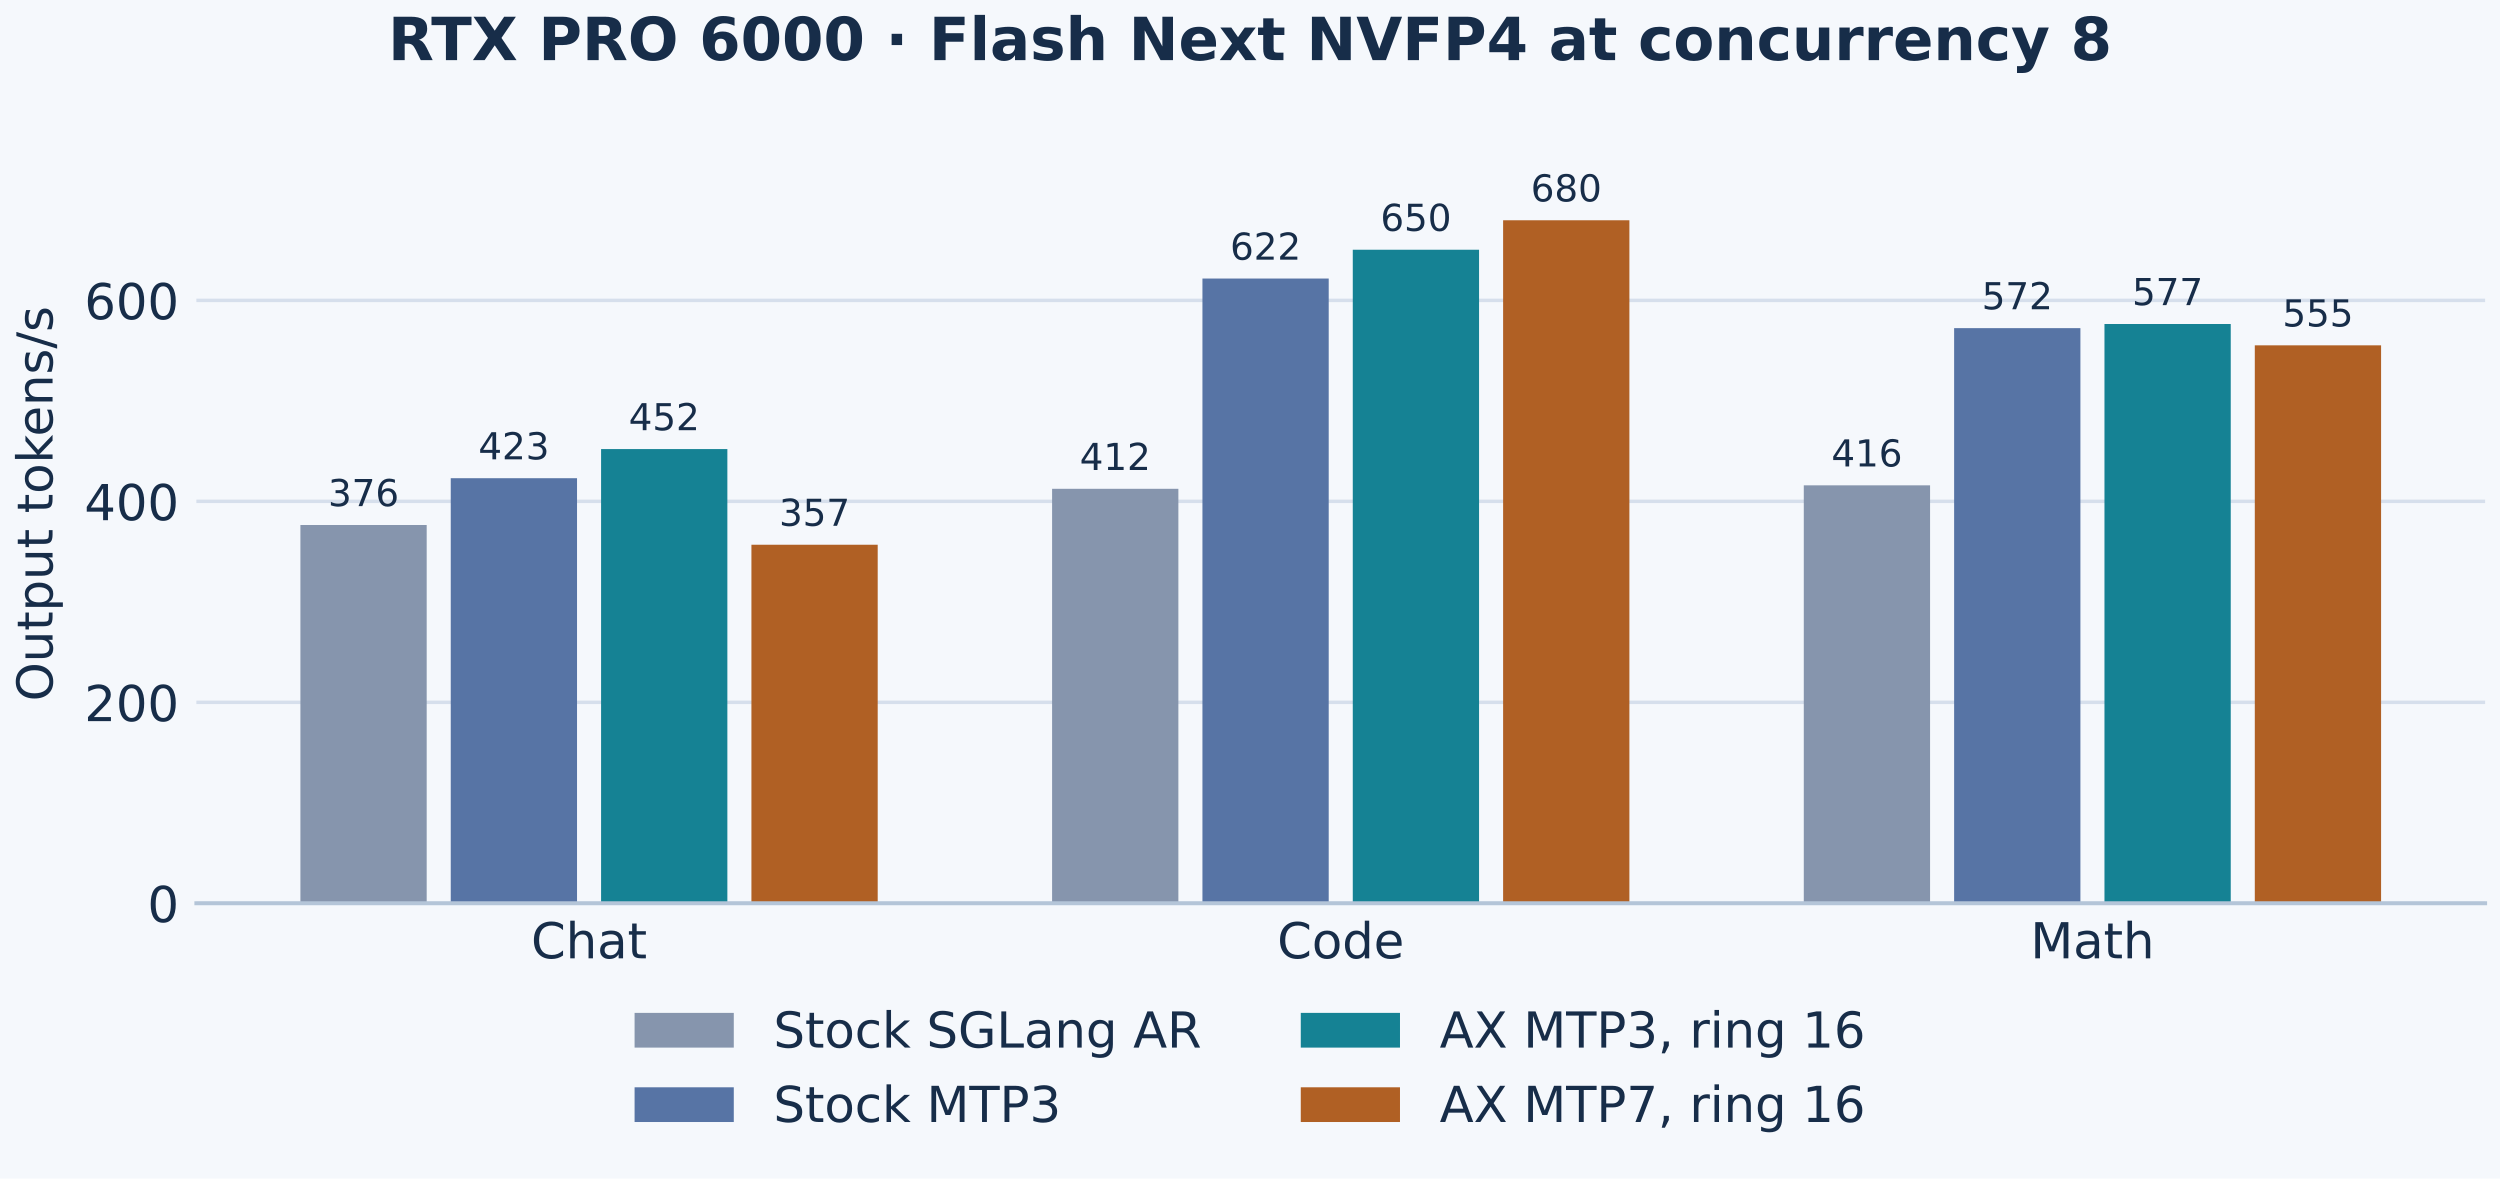
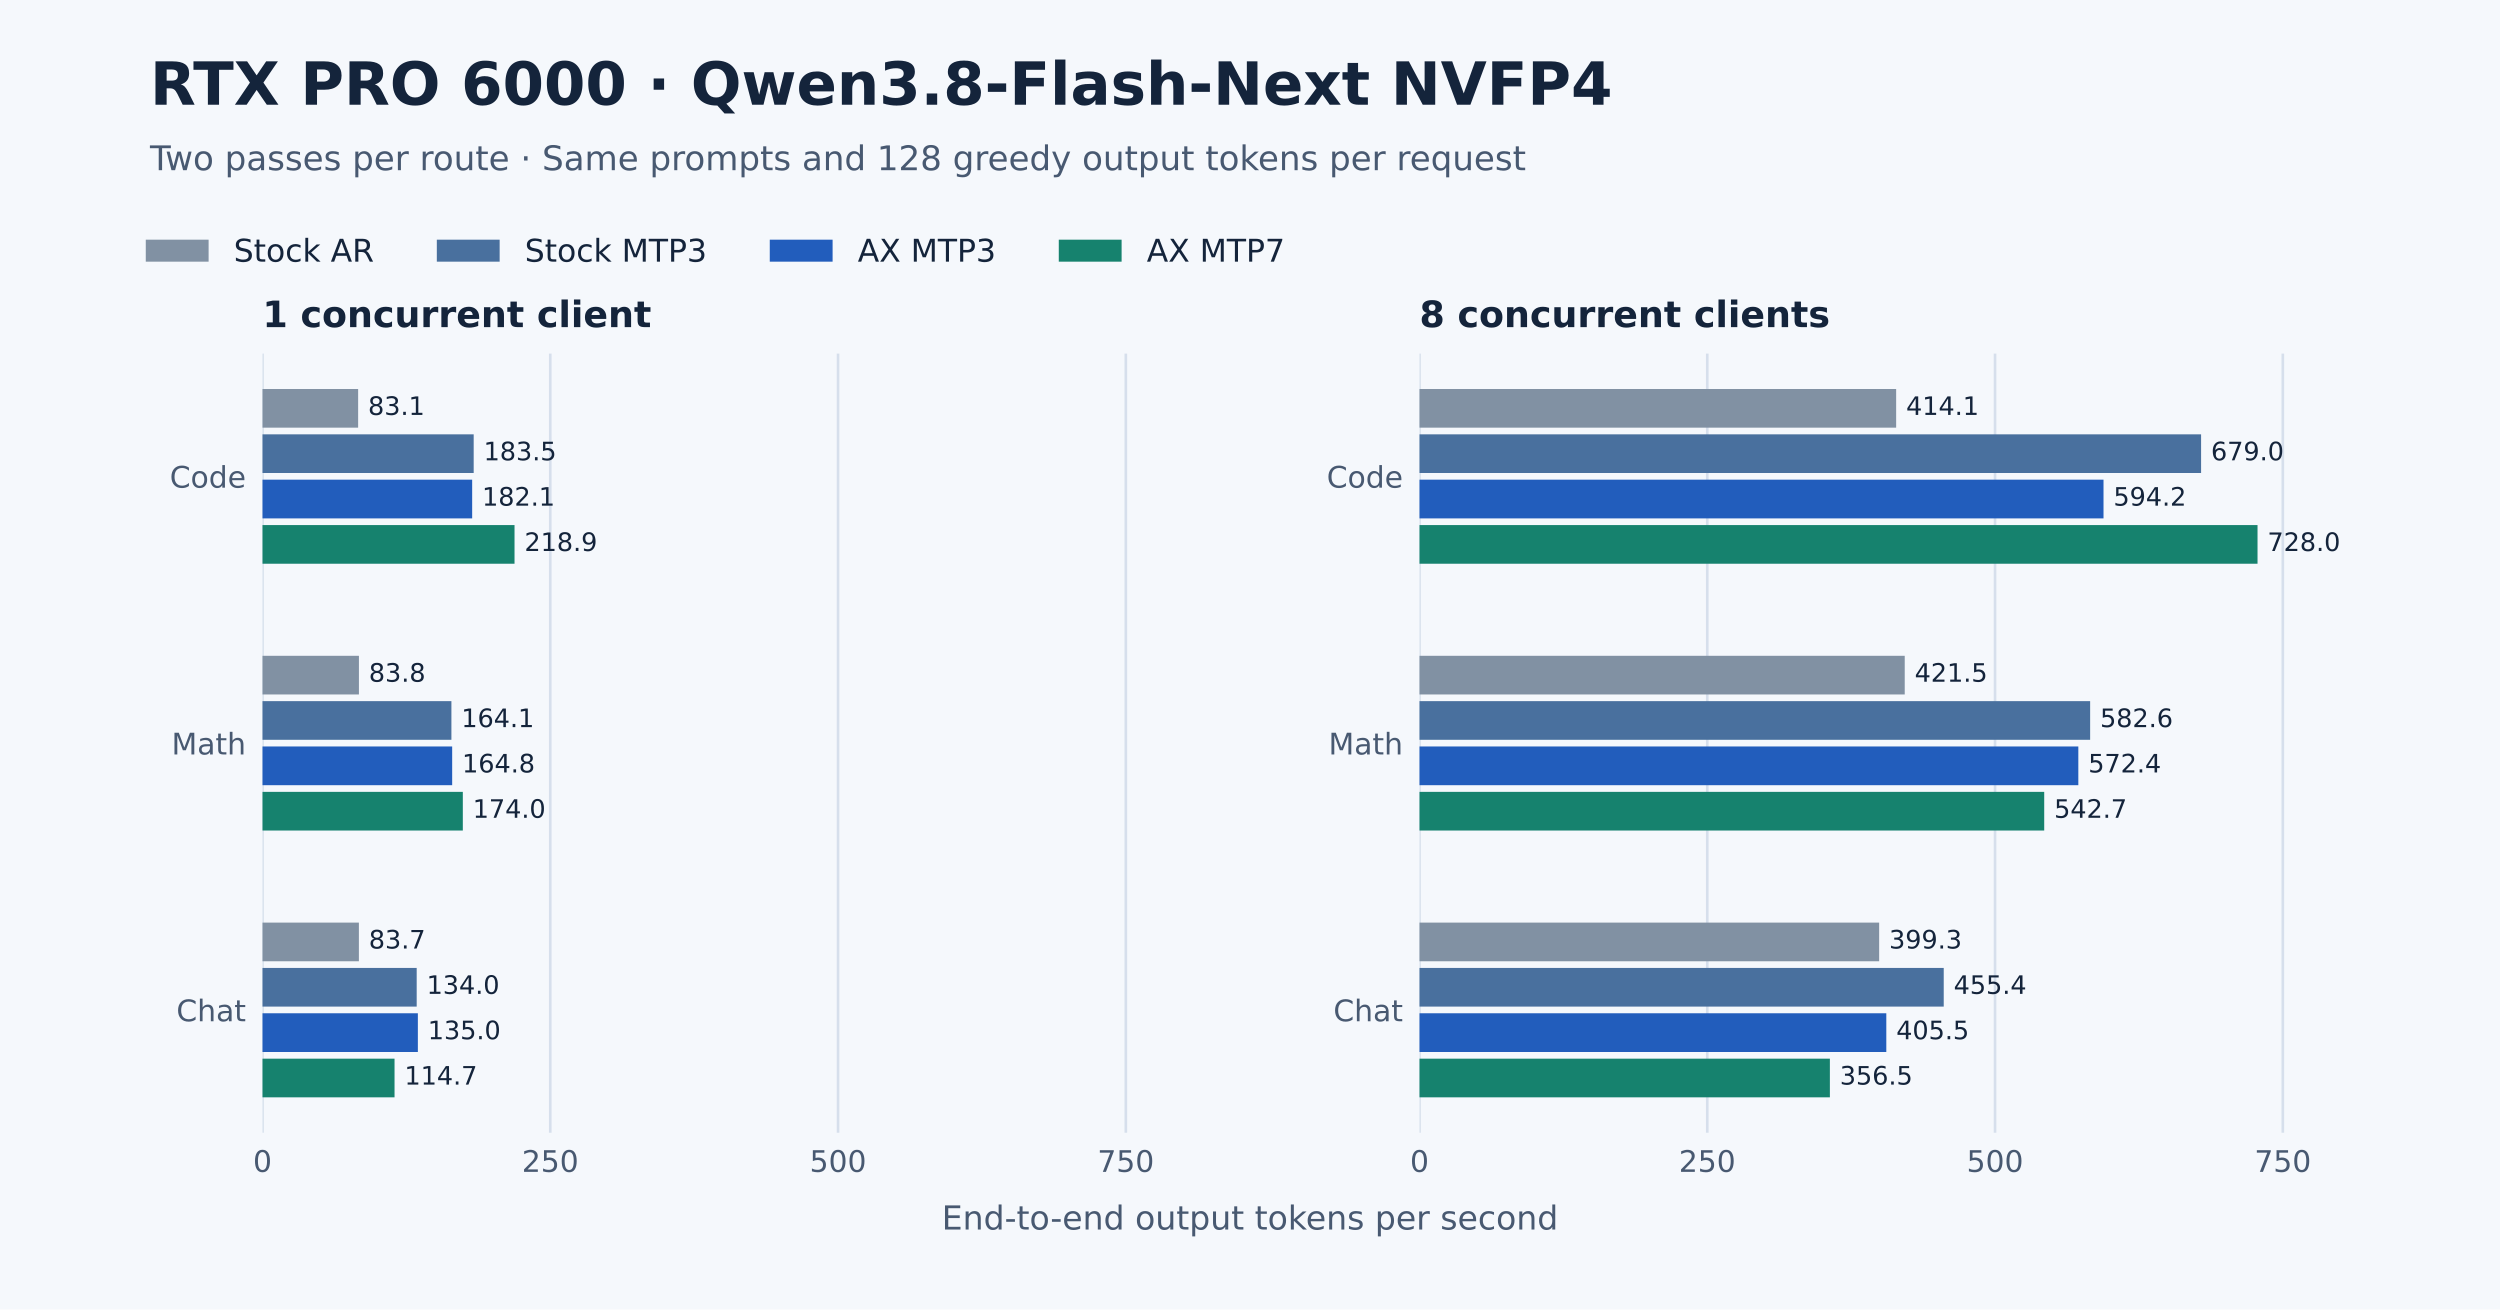
- <svg xmlns="http://www.w3.org/2000/svg" width="504pt" height="237.6pt" viewBox="0 0 504 237.6" version="1.1">
+ <svg xmlns="http://www.w3.org/2000/svg" width="756pt" height="396pt" viewBox="0 0 756 396" version="1.1">
  <defs>
    <style type="text/css">*{stroke-linejoin: round; stroke-linecap: butt}</style>
  </defs>
  <g id="figure_1">
    <g id="patch_1">
-       <path d="M 0 237.6 L 504 237.6 L 504 0 L 0 0 z " style="fill: #f5f8fc" />
+       <path d="M 0 396 L 756 396 L 756 0 L 0 0 z " style="fill: #f5f8fc" />
    </g>
    <g id="axes_1">
      <g id="patch_2">
-         <path d="M 39.589 182.097 L 501 182.097 L 501 21.002 L 39.589 21.002 z " style="fill: #f5f8fc" />
+         <path d="M 79.38 342.54 L 375.885 342.54 L 375.885 106.92 L 79.38 106.92 z " style="fill: #f5f8fc" />
      </g>
      <g id="matplotlib.axis_1">
        <g id="xtick_1">
-           <g id="line2d_1" />
+           <g id="line2d_1">
+             <path d="M 79.38 342.54 L 79.38 106.92 " clip-path="url(#p8bc7cf0134)" style="fill: none; stroke: #d6dfec; stroke-width: 0.8; stroke-linecap: square" />
+           </g>
+           <g id="line2d_2" />
          <g id="text_1">
-             <text style="font-size: 10px; font-family: 'DejaVu Sans', 'Bitstream Vera Sans', 'Computer Modern Sans Serif', 'Lucida Grande', 'Verdana', 'Geneva', 'Lucid', 'Arial', 'Helvetica', 'Avant Garde', sans-serif; text-anchor: middle; fill: #172d49" x="118.753" y="193.195" transform="rotate(-0 118.7534 193.1954)">Chat</text>
+             <text style="font-size: 9px; font-family: 'DejaVu Sans'; text-anchor: middle; fill: #485971" x="79.38" y="354.378" transform="rotate(-0 79.38 354.3779)">0</text>
          </g>
        </g>
        <g id="xtick_2">
-           <g id="line2d_2" />
+           <g id="line2d_3">
+             <path d="M 166.402 342.54 L 166.402 106.92 " clip-path="url(#p8bc7cf0134)" style="fill: none; stroke: #d6dfec; stroke-width: 0.8; stroke-linecap: square" />
+           </g>
+           <g id="line2d_4" />
          <g id="text_2">
-             <text style="font-size: 10px; font-family: 'DejaVu Sans', 'Bitstream Vera Sans', 'Computer Modern Sans Serif', 'Lucida Grande', 'Verdana', 'Geneva', 'Lucid', 'Arial', 'Helvetica', 'Avant Garde', sans-serif; text-anchor: middle; fill: #172d49" x="270.294" y="193.195" transform="rotate(-0 270.2941 193.1954)">Code</text>
+             <text style="font-size: 9px; font-family: 'DejaVu Sans'; text-anchor: middle; fill: #485971" x="166.402" y="354.378" transform="rotate(-0 166.4025 354.3779)">250</text>
          </g>
        </g>
        <g id="xtick_3">
-           <g id="line2d_3" />
+           <g id="line2d_5">
+             <path d="M 253.425 342.54 L 253.425 106.92 " clip-path="url(#p8bc7cf0134)" style="fill: none; stroke: #d6dfec; stroke-width: 0.8; stroke-linecap: square" />
+           </g>
+           <g id="line2d_6" />
          <g id="text_3">
-             <text style="font-size: 10px; font-family: 'DejaVu Sans', 'Bitstream Vera Sans', 'Computer Modern Sans Serif', 'Lucida Grande', 'Verdana', 'Geneva', 'Lucid', 'Arial', 'Helvetica', 'Avant Garde', sans-serif; text-anchor: middle; fill: #172d49" x="421.835" y="193.195" transform="rotate(-0 421.8349 193.1954)">Math</text>
+             <text style="font-size: 9px; font-family: 'DejaVu Sans'; text-anchor: middle; fill: #485971" x="253.425" y="354.378" transform="rotate(-0 253.425 354.3779)">500</text>
+           </g>
+         </g>
+         <g id="xtick_4">
+           <g id="line2d_7">
+             <path d="M 340.447 342.54 L 340.447 106.92 " clip-path="url(#p8bc7cf0134)" style="fill: none; stroke: #d6dfec; stroke-width: 0.8; stroke-linecap: square" />
+           </g>
+           <g id="line2d_8" />
+           <g id="text_4">
+             <text style="font-size: 9px; font-family: 'DejaVu Sans'; text-anchor: middle; fill: #485971" x="340.447" y="354.378" transform="rotate(-0 340.4474 354.3779)">750</text>
          </g>
        </g>
      </g>
      <g id="matplotlib.axis_2">
        <g id="ytick_1">
-           <g id="line2d_4">
-             <path d="M 39.589 182.097 L 501 182.097 " clip-path="url(#pc02e706634)" style="fill: none; stroke: #d6dfec; stroke-width: 0.7; stroke-linecap: square" />
-           </g>
-           <g id="line2d_5" />
-           <g id="text_4">
-             <text style="font-size: 10px; font-family: 'DejaVu Sans', 'Bitstream Vera Sans', 'Computer Modern Sans Serif', 'Lucida Grande', 'Verdana', 'Geneva', 'Lucid', 'Arial', 'Helvetica', 'Avant Garde', sans-serif; text-anchor: end; fill: #172d49" x="36.089" y="185.896" transform="rotate(-0 36.08852 185.8958)">0</text>
+           <g id="line2d_9" />
+           <g id="text_5">
+             <text style="font-size: 9px; font-family: 'DejaVu Sans'; text-anchor: end; fill: #485971" x="74.38" y="147.471" transform="rotate(-0 74.38 147.4713)">Code</text>
          </g>
        </g>
        <g id="ytick_2">
-           <g id="line2d_6">
-             <path d="M 39.589 141.585 L 501 141.585 " clip-path="url(#pc02e706634)" style="fill: none; stroke: #d6dfec; stroke-width: 0.7; stroke-linecap: square" />
-           </g>
-           <g id="line2d_7" />
-           <g id="text_5">
-             <text style="font-size: 10px; font-family: 'DejaVu Sans', 'Bitstream Vera Sans', 'Computer Modern Sans Serif', 'Lucida Grande', 'Verdana', 'Geneva', 'Lucid', 'Arial', 'Helvetica', 'Avant Garde', sans-serif; text-anchor: end; fill: #172d49" x="36.089" y="145.384" transform="rotate(-0 36.08852 145.3839)">200</text>
+           <g id="line2d_10" />
+           <g id="text_6">
+             <text style="font-size: 9px; font-family: 'DejaVu Sans'; text-anchor: end; fill: #485971" x="74.38" y="228.149" transform="rotate(-0 74.38 228.1493)">Math</text>
          </g>
        </g>
        <g id="ytick_3">
-           <g id="line2d_8">
-             <path d="M 39.589 101.073 L 501 101.073 " clip-path="url(#pc02e706634)" style="fill: none; stroke: #d6dfec; stroke-width: 0.7; stroke-linecap: square" />
-           </g>
-           <g id="line2d_9" />
-           <g id="text_6">
-             <text style="font-size: 10px; font-family: 'DejaVu Sans', 'Bitstream Vera Sans', 'Computer Modern Sans Serif', 'Lucida Grande', 'Verdana', 'Geneva', 'Lucid', 'Arial', 'Helvetica', 'Avant Garde', sans-serif; text-anchor: end; fill: #172d49" x="36.089" y="104.872" transform="rotate(-0 36.08852 104.8721)">400</text>
-           </g>
-         </g>
-         <g id="ytick_4">
-           <g id="line2d_10">
-             <path d="M 39.589 60.561 L 501 60.561 " clip-path="url(#pc02e706634)" style="fill: none; stroke: #d6dfec; stroke-width: 0.7; stroke-linecap: square" />
-           </g>
          <g id="line2d_11" />
          <g id="text_7">
-             <text style="font-size: 10px; font-family: 'DejaVu Sans', 'Bitstream Vera Sans', 'Computer Modern Sans Serif', 'Lucida Grande', 'Verdana', 'Geneva', 'Lucid', 'Arial', 'Helvetica', 'Avant Garde', sans-serif; text-anchor: end; fill: #172d49" x="36.089" y="64.36" transform="rotate(-0 36.08852 64.3602)">600</text>
-           </g>
-         </g>
-         <g id="text_8">
-           <text style="font-size: 10px; font-family: 'DejaVu Sans', 'Bitstream Vera Sans', 'Computer Modern Sans Serif', 'Lucida Grande', 'Verdana', 'Geneva', 'Lucid', 'Arial', 'Helvetica', 'Avant Garde', sans-serif; text-anchor: middle; fill: #172d49" x="10.599" y="101.549" transform="rotate(-90 10.59868 101.5493)">Output tokens/s</text>
+             <text style="font-size: 9px; font-family: 'DejaVu Sans'; text-anchor: end; fill: #485971" x="74.38" y="308.827" transform="rotate(-0 74.38 308.8273)">Chat</text>
+           </g>
        </g>
      </g>
      <g id="patch_3">
-         <path d="M 60.562 182.097 L 86.021 182.097 L 86.021 105.842 L 60.562 105.842 z " clip-path="url(#pc02e706634)" style="fill: #8695ad" />
+         <path d="M 79.38 117.63 L 108.299 117.63 L 108.299 129.328 L 79.38 129.328 z " clip-path="url(#p8bc7cf0134)" style="fill: #8191a3" />
      </g>
      <g id="patch_4">
-         <path d="M 212.102 182.097 L 237.561 182.097 L 237.561 98.548 L 212.102 98.548 z " clip-path="url(#pc02e706634)" style="fill: #8695ad" />
+         <path d="M 79.38 198.308 L 108.539 198.308 L 108.539 210.006 L 79.38 210.006 z " clip-path="url(#p8bc7cf0134)" style="fill: #8191a3" />
      </g>
      <g id="patch_5">
-         <path d="M 363.643 182.097 L 389.102 182.097 L 389.102 97.845 L 363.643 97.845 z " clip-path="url(#pc02e706634)" style="fill: #8695ad" />
+         <path d="M 79.38 278.986 L 108.528 278.986 L 108.528 290.684 L 79.38 290.684 z " clip-path="url(#p8bc7cf0134)" style="fill: #8191a3" />
      </g>
      <g id="patch_6">
-         <path d="M 90.87 182.097 L 116.329 182.097 L 116.329 96.405 L 90.87 96.405 z " clip-path="url(#pc02e706634)" style="fill: #5774a5" />
+         <path d="M 79.38 131.345 L 143.242 131.345 L 143.242 143.044 L 79.38 143.044 z " clip-path="url(#p8bc7cf0134)" style="fill: #49709e" />
      </g>
      <g id="patch_7">
-         <path d="M 242.411 182.097 L 267.869 182.097 L 267.869 56.158 L 242.411 56.158 z " clip-path="url(#pc02e706634)" style="fill: #5774a5" />
+         <path d="M 79.38 212.023 L 136.507 212.023 L 136.507 223.722 L 79.38 223.722 z " clip-path="url(#p8bc7cf0134)" style="fill: #49709e" />
      </g>
      <g id="patch_8">
-         <path d="M 393.951 182.097 L 419.41 182.097 L 419.41 66.15 L 393.951 66.15 z " clip-path="url(#pc02e706634)" style="fill: #5774a5" />
+         <path d="M 79.38 292.701 L 126.009 292.701 L 126.009 304.399 L 79.38 304.399 z " clip-path="url(#p8bc7cf0134)" style="fill: #49709e" />
      </g>
      <g id="patch_9">
-         <path d="M 121.178 182.097 L 146.637 182.097 L 146.637 90.536 L 121.178 90.536 z " clip-path="url(#pc02e706634)" style="fill: #158294" />
+         <path d="M 79.38 145.061 L 142.783 145.061 L 142.783 156.759 L 79.38 156.759 z " clip-path="url(#p8bc7cf0134)" style="fill: #225dbc" />
      </g>
      <g id="patch_10">
-         <path d="M 272.719 182.097 L 298.178 182.097 L 298.178 50.35 L 272.719 50.35 z " clip-path="url(#pc02e706634)" style="fill: #158294" />
+         <path d="M 79.38 225.738 L 136.737 225.738 L 136.737 237.437 L 79.38 237.437 z " clip-path="url(#p8bc7cf0134)" style="fill: #225dbc" />
      </g>
      <g id="patch_11">
-         <path d="M 424.26 182.097 L 449.718 182.097 L 449.718 65.315 L 424.26 65.315 z " clip-path="url(#pc02e706634)" style="fill: #158294" />
+         <path d="M 79.38 306.416 L 126.362 306.416 L 126.362 318.115 L 79.38 318.115 z " clip-path="url(#p8bc7cf0134)" style="fill: #225dbc" />
      </g>
      <g id="patch_12">
-         <path d="M 151.486 182.097 L 176.945 182.097 L 176.945 109.812 L 151.486 109.812 z " clip-path="url(#pc02e706634)" style="fill: #b06024" />
+         <path d="M 79.38 158.776 L 155.593 158.776 L 155.593 170.474 L 79.38 170.474 z " clip-path="url(#p8bc7cf0134)" style="fill: #16826e" />
      </g>
      <g id="patch_13">
-         <path d="M 303.027 182.097 L 328.486 182.097 L 328.486 44.409 L 303.027 44.409 z " clip-path="url(#pc02e706634)" style="fill: #b06024" />
+         <path d="M 79.38 239.454 L 139.958 239.454 L 139.958 251.152 L 79.38 251.152 z " clip-path="url(#p8bc7cf0134)" style="fill: #16826e" />
      </g>
      <g id="patch_14">
-         <path d="M 454.568 182.097 L 480.027 182.097 L 480.027 69.614 L 454.568 69.614 z " clip-path="url(#pc02e706634)" style="fill: #b06024" />
-       </g>
+         <path d="M 79.38 320.132 L 119.309 320.132 L 119.309 331.83 L 79.38 331.83 z " clip-path="url(#p8bc7cf0134)" style="fill: #16826e" />
+       </g>
+       <g id="text_8">
+         <text style="font-size: 7.7px; font-family: 'DejaVu Sans'; text-anchor: start; fill: #14243b" x="111.299" y="125.479" transform="rotate(-0 111.2994 125.4793)">83.1</text>
+       </g>
+       <g id="text_9">
+         <text style="font-size: 7.7px; font-family: 'DejaVu Sans'; text-anchor: start; fill: #14243b" x="111.539" y="206.157" transform="rotate(-0 111.5394 206.1573)">83.8</text>
+       </g>
+       <g id="text_10">
+         <text style="font-size: 7.7px; font-family: 'DejaVu Sans'; text-anchor: start; fill: #14243b" x="111.528" y="286.835" transform="rotate(-0 111.5283 286.8353)">83.7</text>
+       </g>
+       <g id="text_11">
+         <text style="font-size: 7.7px; font-family: 'DejaVu Sans'; text-anchor: start; fill: #14243b" x="146.242" y="139.195" transform="rotate(-0 146.2423 139.1946)">183.5</text>
+       </g>
+       <g id="text_12">
+         <text style="font-size: 7.7px; font-family: 'DejaVu Sans'; text-anchor: start; fill: #14243b" x="139.507" y="219.873" transform="rotate(-0 139.5069 219.8726)">164.1</text>
+       </g>
+       <g id="text_13">
+         <text style="font-size: 7.7px; font-family: 'DejaVu Sans'; text-anchor: start; fill: #14243b" x="129.009" y="300.551" transform="rotate(-0 129.0092 300.5505)">134.0</text>
+       </g>
+       <g id="text_14">
+         <text style="font-size: 7.7px; font-family: 'DejaVu Sans'; text-anchor: start; fill: #14243b" x="145.783" y="152.91" transform="rotate(-0 145.7833 152.9099)">182.1</text>
+       </g>
+       <g id="text_15">
+         <text style="font-size: 7.7px; font-family: 'DejaVu Sans'; text-anchor: start; fill: #14243b" x="139.737" y="233.588" transform="rotate(-0 139.7373 233.5878)">164.8</text>
+       </g>
+       <g id="text_16">
+         <text style="font-size: 7.7px; font-family: 'DejaVu Sans'; text-anchor: start; fill: #14243b" x="129.362" y="314.266" transform="rotate(-0 129.3617 314.2658)">135.0</text>
+       </g>
+       <g id="text_17">
+         <text style="font-size: 7.7px; font-family: 'DejaVu Sans'; text-anchor: start; fill: #14243b" x="158.593" y="166.625" transform="rotate(-0 158.5934 166.6251)">218.9</text>
+       </g>
+       <g id="text_18">
+         <text style="font-size: 7.7px; font-family: 'DejaVu Sans'; text-anchor: start; fill: #14243b" x="142.958" y="247.303" transform="rotate(-0 142.9577 247.3031)">174.0</text>
+       </g>
+       <g id="text_19">
+         <text style="font-size: 7.7px; font-family: 'DejaVu Sans'; text-anchor: start; fill: #14243b" x="122.309" y="327.981" transform="rotate(-0 122.3087 327.981)">114.7</text>
+       </g>
+       <g id="text_20">
+         <text style="font-weight: 700; font-size: 11px; font-family: 'DejaVu Sans'; text-anchor: start; fill: #14243b" x="79.38" y="98.92" transform="rotate(-0 79.38 98.92)">1 concurrent client</text>
+       </g>
+     </g>
+     <g id="axes_2">
      <g id="patch_15">
-         <path d="M 39.589 182.097 L 501 182.097 " style="fill: none; stroke: #b4c5d8; stroke-width: 0.8; stroke-linejoin: miter; stroke-linecap: square" />
-       </g>
-       <g id="text_9">
-         <text style="font-size: 7.5px; font-family: 'DejaVu Sans', 'Bitstream Vera Sans', 'Computer Modern Sans Serif', 'Lucida Grande', 'Verdana', 'Geneva', 'Lucid', 'Arial', 'Helvetica', 'Avant Garde', sans-serif; text-anchor: middle; fill: #172d49" x="73.291" y="102.041" transform="rotate(-0 73.29118 102.0406)">376</text>
-       </g>
-       <g id="text_10">
-         <text style="font-size: 7.5px; font-family: 'DejaVu Sans', 'Bitstream Vera Sans', 'Computer Modern Sans Serif', 'Lucida Grande', 'Verdana', 'Geneva', 'Lucid', 'Arial', 'Helvetica', 'Avant Garde', sans-serif; text-anchor: middle; fill: #172d49" x="224.832" y="94.746" transform="rotate(-0 224.8319 94.74616)">412</text>
-       </g>
-       <g id="text_11">
-         <text style="font-size: 7.5px; font-family: 'DejaVu Sans', 'Bitstream Vera Sans', 'Computer Modern Sans Serif', 'Lucida Grande', 'Verdana', 'Geneva', 'Lucid', 'Arial', 'Helvetica', 'Avant Garde', sans-serif; text-anchor: middle; fill: #172d49" x="376.373" y="94.043" transform="rotate(-0 376.3727 94.04287)">416</text>
-       </g>
-       <g id="text_12">
-         <text style="font-size: 7.5px; font-family: 'DejaVu Sans', 'Bitstream Vera Sans', 'Computer Modern Sans Serif', 'Lucida Grande', 'Verdana', 'Geneva', 'Lucid', 'Arial', 'Helvetica', 'Avant Garde', sans-serif; text-anchor: middle; fill: #172d49" x="103.599" y="92.603" transform="rotate(-0 103.5993 92.60317)">423</text>
-       </g>
-       <g id="text_13">
-         <text style="font-size: 7.5px; font-family: 'DejaVu Sans', 'Bitstream Vera Sans', 'Computer Modern Sans Serif', 'Lucida Grande', 'Verdana', 'Geneva', 'Lucid', 'Arial', 'Helvetica', 'Avant Garde', sans-serif; text-anchor: middle; fill: #172d49" x="255.14" y="52.356" transform="rotate(-0 255.1401 52.35574)">622</text>
-       </g>
-       <g id="text_14">
-         <text style="font-size: 7.5px; font-family: 'DejaVu Sans', 'Bitstream Vera Sans', 'Computer Modern Sans Serif', 'Lucida Grande', 'Verdana', 'Geneva', 'Lucid', 'Arial', 'Helvetica', 'Avant Garde', sans-serif; text-anchor: middle; fill: #172d49" x="406.681" y="62.348" transform="rotate(-0 406.6808 62.34786)">572</text>
-       </g>
-       <g id="text_15">
-         <text style="font-size: 7.5px; font-family: 'DejaVu Sans', 'Bitstream Vera Sans', 'Computer Modern Sans Serif', 'Lucida Grande', 'Verdana', 'Geneva', 'Lucid', 'Arial', 'Helvetica', 'Avant Garde', sans-serif; text-anchor: middle; fill: #172d49" x="133.907" y="86.735" transform="rotate(-0 133.9075 86.73463)">452</text>
-       </g>
-       <g id="text_16">
-         <text style="font-size: 7.5px; font-family: 'DejaVu Sans', 'Bitstream Vera Sans', 'Computer Modern Sans Serif', 'Lucida Grande', 'Verdana', 'Geneva', 'Lucid', 'Arial', 'Helvetica', 'Avant Garde', sans-serif; text-anchor: middle; fill: #172d49" x="285.448" y="46.548" transform="rotate(-0 285.4482 46.54798)">650</text>
-       </g>
-       <g id="text_17">
-         <text style="font-size: 7.5px; font-family: 'DejaVu Sans', 'Bitstream Vera Sans', 'Computer Modern Sans Serif', 'Lucida Grande', 'Verdana', 'Geneva', 'Lucid', 'Arial', 'Helvetica', 'Avant Garde', sans-serif; text-anchor: middle; fill: #172d49" x="436.989" y="61.513" transform="rotate(-0 436.989 61.5129)">577</text>
-       </g>
-       <g id="text_18">
-         <text style="font-size: 7.5px; font-family: 'DejaVu Sans', 'Bitstream Vera Sans', 'Computer Modern Sans Serif', 'Lucida Grande', 'Verdana', 'Geneva', 'Lucid', 'Arial', 'Helvetica', 'Avant Garde', sans-serif; text-anchor: middle; fill: #172d49" x="164.216" y="106.01" transform="rotate(-0 164.2156 106.0098)">357</text>
-       </g>
-       <g id="text_19">
-         <text style="font-size: 7.5px; font-family: 'DejaVu Sans', 'Bitstream Vera Sans', 'Computer Modern Sans Serif', 'Lucida Grande', 'Verdana', 'Geneva', 'Lucid', 'Arial', 'Helvetica', 'Avant Garde', sans-serif; text-anchor: middle; fill: #172d49" x="315.756" y="40.607" transform="rotate(-0 315.7564 40.60691)">680</text>
-       </g>
-       <g id="text_20">
-         <text style="font-size: 7.5px; font-family: 'DejaVu Sans', 'Bitstream Vera Sans', 'Computer Modern Sans Serif', 'Lucida Grande', 'Verdana', 'Geneva', 'Lucid', 'Arial', 'Helvetica', 'Avant Garde', sans-serif; text-anchor: middle; fill: #172d49" x="467.297" y="65.812" transform="rotate(-0 467.2971 65.81245)">555</text>
-       </g>
-     </g>
-     <g id="text_21">
-       <text style="font-weight: 700; font-size: 12px; font-family: 'DejaVu Sans', 'Bitstream Vera Sans', 'Computer Modern Sans Serif', 'Lucida Grande', 'Verdana', 'Geneva', 'Lucid', 'Arial', 'Helvetica', 'Avant Garde', sans-serif; text-anchor: middle; fill: #172d49" x="252" y="12.118" transform="rotate(-0 252 12.11837)">RTX PRO 6000 · Flash Next NVFP4 at concurrency 8</text>
+         <path d="M 429.255 342.54 L 725.76 342.54 L 725.76 106.92 L 429.255 106.92 z " style="fill: #f5f8fc" />
+       </g>
+       <g id="matplotlib.axis_3">
+         <g id="xtick_5">
+           <g id="line2d_12">
+             <path d="M 429.255 342.54 L 429.255 106.92 " clip-path="url(#p1181e8f7e5)" style="fill: none; stroke: #d6dfec; stroke-width: 0.8; stroke-linecap: square" />
+           </g>
+           <g id="line2d_13" />
+           <g id="text_21">
+             <text style="font-size: 9px; font-family: 'DejaVu Sans'; text-anchor: middle; fill: #485971" x="429.255" y="354.378" transform="rotate(-0 429.2554 354.3779)">0</text>
+           </g>
+         </g>
+         <g id="xtick_6">
+           <g id="line2d_14">
+             <path d="M 516.278 342.54 L 516.278 106.92 " clip-path="url(#p1181e8f7e5)" style="fill: none; stroke: #d6dfec; stroke-width: 0.8; stroke-linecap: square" />
+           </g>
+           <g id="line2d_15" />
+           <g id="text_22">
+             <text style="font-size: 9px; font-family: 'DejaVu Sans'; text-anchor: middle; fill: #485971" x="516.278" y="354.378" transform="rotate(-0 516.2779 354.3779)">250</text>
+           </g>
+         </g>
+         <g id="xtick_7">
+           <g id="line2d_16">
+             <path d="M 603.3 342.54 L 603.3 106.92 " clip-path="url(#p1181e8f7e5)" style="fill: none; stroke: #d6dfec; stroke-width: 0.8; stroke-linecap: square" />
+           </g>
+           <g id="line2d_17" />
+           <g id="text_23">
+             <text style="font-size: 9px; font-family: 'DejaVu Sans'; text-anchor: middle; fill: #485971" x="603.3" y="354.378" transform="rotate(-0 603.3004 354.3779)">500</text>
+           </g>
+         </g>
+         <g id="xtick_8">
+           <g id="line2d_18">
+             <path d="M 690.323 342.54 L 690.323 106.92 " clip-path="url(#p1181e8f7e5)" style="fill: none; stroke: #d6dfec; stroke-width: 0.8; stroke-linecap: square" />
+           </g>
+           <g id="line2d_19" />
+           <g id="text_24">
+             <text style="font-size: 9px; font-family: 'DejaVu Sans'; text-anchor: middle; fill: #485971" x="690.323" y="354.378" transform="rotate(-0 690.3229 354.3779)">750</text>
+           </g>
+         </g>
+       </g>
+       <g id="matplotlib.axis_4">
+         <g id="ytick_4">
+           <g id="line2d_20" />
+           <g id="text_25">
+             <text style="font-size: 9px; font-family: 'DejaVu Sans'; text-anchor: end; fill: #485971" x="424.255" y="147.471" transform="rotate(-0 424.2554 147.4713)">Code</text>
+           </g>
+         </g>
+         <g id="ytick_5">
+           <g id="line2d_21" />
+           <g id="text_26">
+             <text style="font-size: 9px; font-family: 'DejaVu Sans'; text-anchor: end; fill: #485971" x="424.255" y="228.149" transform="rotate(-0 424.2554 228.1493)">Math</text>
+           </g>
+         </g>
+         <g id="ytick_6">
+           <g id="line2d_22" />
+           <g id="text_27">
+             <text style="font-size: 9px; font-family: 'DejaVu Sans'; text-anchor: end; fill: #485971" x="424.255" y="308.827" transform="rotate(-0 424.2554 308.8273)">Chat</text>
+           </g>
+         </g>
+       </g>
+       <g id="patch_16">
+         <path d="M 429.255 117.63 L 573.396 117.63 L 573.396 129.328 L 429.255 129.328 z " clip-path="url(#p1181e8f7e5)" style="fill: #8191a3" />
+       </g>
+       <g id="patch_17">
+         <path d="M 429.255 198.308 L 575.99 198.308 L 575.99 210.006 L 429.255 210.006 z " clip-path="url(#p1181e8f7e5)" style="fill: #8191a3" />
+       </g>
+       <g id="patch_18">
+         <path d="M 429.255 278.986 L 568.258 278.986 L 568.258 290.684 L 429.255 290.684 z " clip-path="url(#p1181e8f7e5)" style="fill: #8191a3" />
+       </g>
+       <g id="patch_19">
+         <path d="M 429.255 131.345 L 665.609 131.345 L 665.609 143.044 L 429.255 143.044 z " clip-path="url(#p1181e8f7e5)" style="fill: #49709e" />
+       </g>
+       <g id="patch_20">
+         <path d="M 429.255 212.023 L 632.058 212.023 L 632.058 223.722 L 429.255 223.722 z " clip-path="url(#p1181e8f7e5)" style="fill: #49709e" />
+       </g>
+       <g id="patch_21">
+         <path d="M 429.255 292.701 L 587.784 292.701 L 587.784 304.399 L 429.255 304.399 z " clip-path="url(#p1181e8f7e5)" style="fill: #49709e" />
+       </g>
+       <g id="patch_22">
+         <path d="M 429.255 145.061 L 636.103 145.061 L 636.103 156.759 L 429.255 156.759 z " clip-path="url(#p1181e8f7e5)" style="fill: #225dbc" />
+       </g>
+       <g id="patch_23">
+         <path d="M 429.255 225.738 L 628.487 225.738 L 628.487 237.437 L 429.255 237.437 z " clip-path="url(#p1181e8f7e5)" style="fill: #225dbc" />
+       </g>
+       <g id="patch_24">
+         <path d="M 429.255 306.416 L 570.42 306.416 L 570.42 318.115 L 429.255 318.115 z " clip-path="url(#p1181e8f7e5)" style="fill: #225dbc" />
+       </g>
+       <g id="patch_25">
+         <path d="M 429.255 158.776 L 682.678 158.776 L 682.678 170.474 L 429.255 170.474 z " clip-path="url(#p1181e8f7e5)" style="fill: #16826e" />
+       </g>
+       <g id="patch_26">
+         <path d="M 429.255 239.454 L 618.171 239.454 L 618.171 251.152 L 429.255 251.152 z " clip-path="url(#p1181e8f7e5)" style="fill: #16826e" />
+       </g>
+       <g id="patch_27">
+         <path d="M 429.255 320.132 L 553.355 320.132 L 553.355 331.83 L 429.255 331.83 z " clip-path="url(#p1181e8f7e5)" style="fill: #16826e" />
+       </g>
+       <g id="text_28">
+         <text style="font-size: 7.7px; font-family: 'DejaVu Sans'; text-anchor: start; fill: #14243b" x="576.396" y="125.479" transform="rotate(-0 576.3962 125.4793)">414.1</text>
+       </g>
+       <g id="text_29">
+         <text style="font-size: 7.7px; font-family: 'DejaVu Sans'; text-anchor: start; fill: #14243b" x="578.99" y="206.157" transform="rotate(-0 578.9899 206.1573)">421.5</text>
+       </g>
+       <g id="text_30">
+         <text style="font-size: 7.7px; font-family: 'DejaVu Sans'; text-anchor: start; fill: #14243b" x="571.258" y="286.835" transform="rotate(-0 571.2577 286.8353)">399.3</text>
+       </g>
+       <g id="text_31">
+         <text style="font-size: 7.7px; font-family: 'DejaVu Sans'; text-anchor: start; fill: #14243b" x="668.609" y="139.195" transform="rotate(-0 668.6091 139.1946)">679.0</text>
+       </g>
+       <g id="text_32">
+         <text style="font-size: 7.7px; font-family: 'DejaVu Sans'; text-anchor: start; fill: #14243b" x="635.058" y="219.873" transform="rotate(-0 635.0577 219.8726)">582.6</text>
+       </g>
+       <g id="text_33">
+         <text style="font-size: 7.7px; font-family: 'DejaVu Sans'; text-anchor: start; fill: #14243b" x="590.784" y="300.551" transform="rotate(-0 590.7837 300.5505)">455.4</text>
+       </g>
+       <g id="text_34">
+         <text style="font-size: 7.7px; font-family: 'DejaVu Sans'; text-anchor: start; fill: #14243b" x="639.103" y="152.91" transform="rotate(-0 639.1035 152.9099)">594.2</text>
+       </g>
+       <g id="text_35">
+         <text style="font-size: 7.7px; font-family: 'DejaVu Sans'; text-anchor: start; fill: #14243b" x="631.487" y="233.588" transform="rotate(-0 631.4873 233.5878)">572.4</text>
+       </g>
+       <g id="text_36">
+         <text style="font-size: 7.7px; font-family: 'DejaVu Sans'; text-anchor: start; fill: #14243b" x="573.42" y="314.266" transform="rotate(-0 573.4204 314.2658)">405.5</text>
+       </g>
+       <g id="text_37">
+         <text style="font-size: 7.7px; font-family: 'DejaVu Sans'; text-anchor: start; fill: #14243b" x="685.678" y="166.625" transform="rotate(-0 685.6781 166.6251)">728.0</text>
+       </g>
+       <g id="text_38">
+         <text style="font-size: 7.7px; font-family: 'DejaVu Sans'; text-anchor: start; fill: #14243b" x="621.171" y="247.303" transform="rotate(-0 621.1712 247.3031)">542.7</text>
+       </g>
+       <g id="text_39">
+         <text style="font-size: 7.7px; font-family: 'DejaVu Sans'; text-anchor: start; fill: #14243b" x="556.355" y="327.981" transform="rotate(-0 556.3548 327.981)">356.5</text>
+       </g>
+       <g id="text_40">
+         <text style="font-weight: 700; font-size: 11px; font-family: 'DejaVu Sans'; text-anchor: start; fill: #14243b" x="429.255" y="98.92" transform="rotate(-0 429.2554 98.92)">8 concurrent clients</text>
+       </g>
+     </g>
+     <g id="text_41">
+       <text style="font-weight: 700; font-size: 18px; font-family: 'DejaVu Sans'; text-anchor: start; fill: #14243b" x="45.36" y="31.68" transform="rotate(-0 45.36 31.68)">RTX PRO 6000 · Qwen3.8-Flash-Next NVFP4</text>
+     </g>
+     <g id="text_42">
+       <text style="font-size: 10.3px; font-family: 'DejaVu Sans'; text-anchor: start; fill: #485971" x="45.36" y="51.48" transform="rotate(-0 45.36 51.48)">Two passes per route · Same prompts and 128 greedy output tokens per request</text>
+     </g>
+     <g id="text_43">
+       <text style="font-size: 10px; font-family: 'DejaVu Sans'; text-anchor: middle; fill: #485971" x="378" y="371.818" transform="rotate(-0 378 371.8177)">End-to-end output tokens per second</text>
    </g>
    <g id="legend_1">
-       <g id="patch_16">
-         <path d="M 127.932 211.197 L 147.932 211.197 L 147.932 204.197 L 127.932 204.197 z " style="fill: #8695ad" />
-       </g>
-       <g id="text_22">
-         <text style="font-size: 10px; font-family: 'DejaVu Sans', 'Bitstream Vera Sans', 'Computer Modern Sans Serif', 'Lucida Grande', 'Verdana', 'Geneva', 'Lucid', 'Arial', 'Helvetica', 'Avant Garde', sans-serif; text-anchor: start; fill: #172d49" x="155.932" y="211.197" transform="rotate(-0 155.932 211.1969)">Stock SGLang AR</text>
-       </g>
-       <g id="patch_17">
-         <path d="M 127.932 226.198 L 147.932 226.198 L 147.932 219.198 L 127.932 219.198 z " style="fill: #5774a5" />
-       </g>
-       <g id="text_23">
-         <text style="font-size: 10px; font-family: 'DejaVu Sans', 'Bitstream Vera Sans', 'Computer Modern Sans Serif', 'Lucida Grande', 'Verdana', 'Geneva', 'Lucid', 'Arial', 'Helvetica', 'Avant Garde', sans-serif; text-anchor: start; fill: #172d49" x="155.932" y="226.198" transform="rotate(-0 155.932 226.1977)">Stock MTP3</text>
-       </g>
-       <g id="patch_18">
-         <path d="M 262.237 211.197 L 282.237 211.197 L 282.237 204.197 L 262.237 204.197 z " style="fill: #158294" />
-       </g>
-       <g id="text_24">
-         <text style="font-size: 10px; font-family: 'DejaVu Sans', 'Bitstream Vera Sans', 'Computer Modern Sans Serif', 'Lucida Grande', 'Verdana', 'Geneva', 'Lucid', 'Arial', 'Helvetica', 'Avant Garde', sans-serif; text-anchor: start; fill: #172d49" x="290.237" y="211.197" transform="rotate(-0 290.2367 211.1969)">AX MTP3, ring 16</text>
-       </g>
-       <g id="patch_19">
-         <path d="M 262.237 226.198 L 282.237 226.198 L 282.237 219.198 L 262.237 219.198 z " style="fill: #b06024" />
-       </g>
-       <g id="text_25">
-         <text style="font-size: 10px; font-family: 'DejaVu Sans', 'Bitstream Vera Sans', 'Computer Modern Sans Serif', 'Lucida Grande', 'Verdana', 'Geneva', 'Lucid', 'Arial', 'Helvetica', 'Avant Garde', sans-serif; text-anchor: start; fill: #172d49" x="290.237" y="226.198" transform="rotate(-0 290.2367 226.1977)">AX MTP7, ring 16</text>
+       <g id="patch_28">
+         <path d="M 44.082 79.129 L 63.082 79.129 L 63.082 72.479 L 44.082 72.479 z " style="fill: #8191a3" />
+       </g>
+       <g id="text_44">
+         <text style="font-size: 9.5px; font-family: 'DejaVu Sans'; text-anchor: start; fill: #14243b" x="70.682" y="79.129" transform="rotate(-0 70.682 79.12852)">Stock AR</text>
+       </g>
+       <g id="patch_29">
+         <path d="M 132.094 79.129 L 151.094 79.129 L 151.094 72.479 L 132.094 72.479 z " style="fill: #49709e" />
+       </g>
+       <g id="text_45">
+         <text style="font-size: 9.5px; font-family: 'DejaVu Sans'; text-anchor: start; fill: #14243b" x="158.694" y="79.129" transform="rotate(-0 158.6936 79.12852)">Stock MTP3</text>
+       </g>
+       <g id="patch_30">
+         <path d="M 232.777 79.129 L 251.777 79.129 L 251.777 72.479 L 232.777 72.479 z " style="fill: #225dbc" />
+       </g>
+       <g id="text_46">
+         <text style="font-size: 9.5px; font-family: 'DejaVu Sans'; text-anchor: start; fill: #14243b" x="259.377" y="79.129" transform="rotate(-0 259.3772 79.12852)">AX MTP3</text>
+       </g>
+       <g id="patch_31">
+         <path d="M 320.174 79.129 L 339.174 79.129 L 339.174 72.479 L 320.174 72.479 z " style="fill: #16826e" />
+       </g>
+       <g id="text_47">
+         <text style="font-size: 9.5px; font-family: 'DejaVu Sans'; text-anchor: start; fill: #14243b" x="346.774" y="79.129" transform="rotate(-0 346.7743 79.12852)">AX MTP7</text>
      </g>
    </g>
  </g>
  <defs>
-     <clipPath id="pc02e706634">
-       <rect x="39.589" y="21.002" width="461.411" height="161.095" />
+     <clipPath id="p8bc7cf0134">
+       <rect x="79.38" y="106.92" width="296.505" height="235.62" />
+     </clipPath>
+     <clipPath id="p1181e8f7e5">
+       <rect x="429.255" y="106.92" width="296.505" height="235.62" />
    </clipPath>
  </defs>
</svg>
